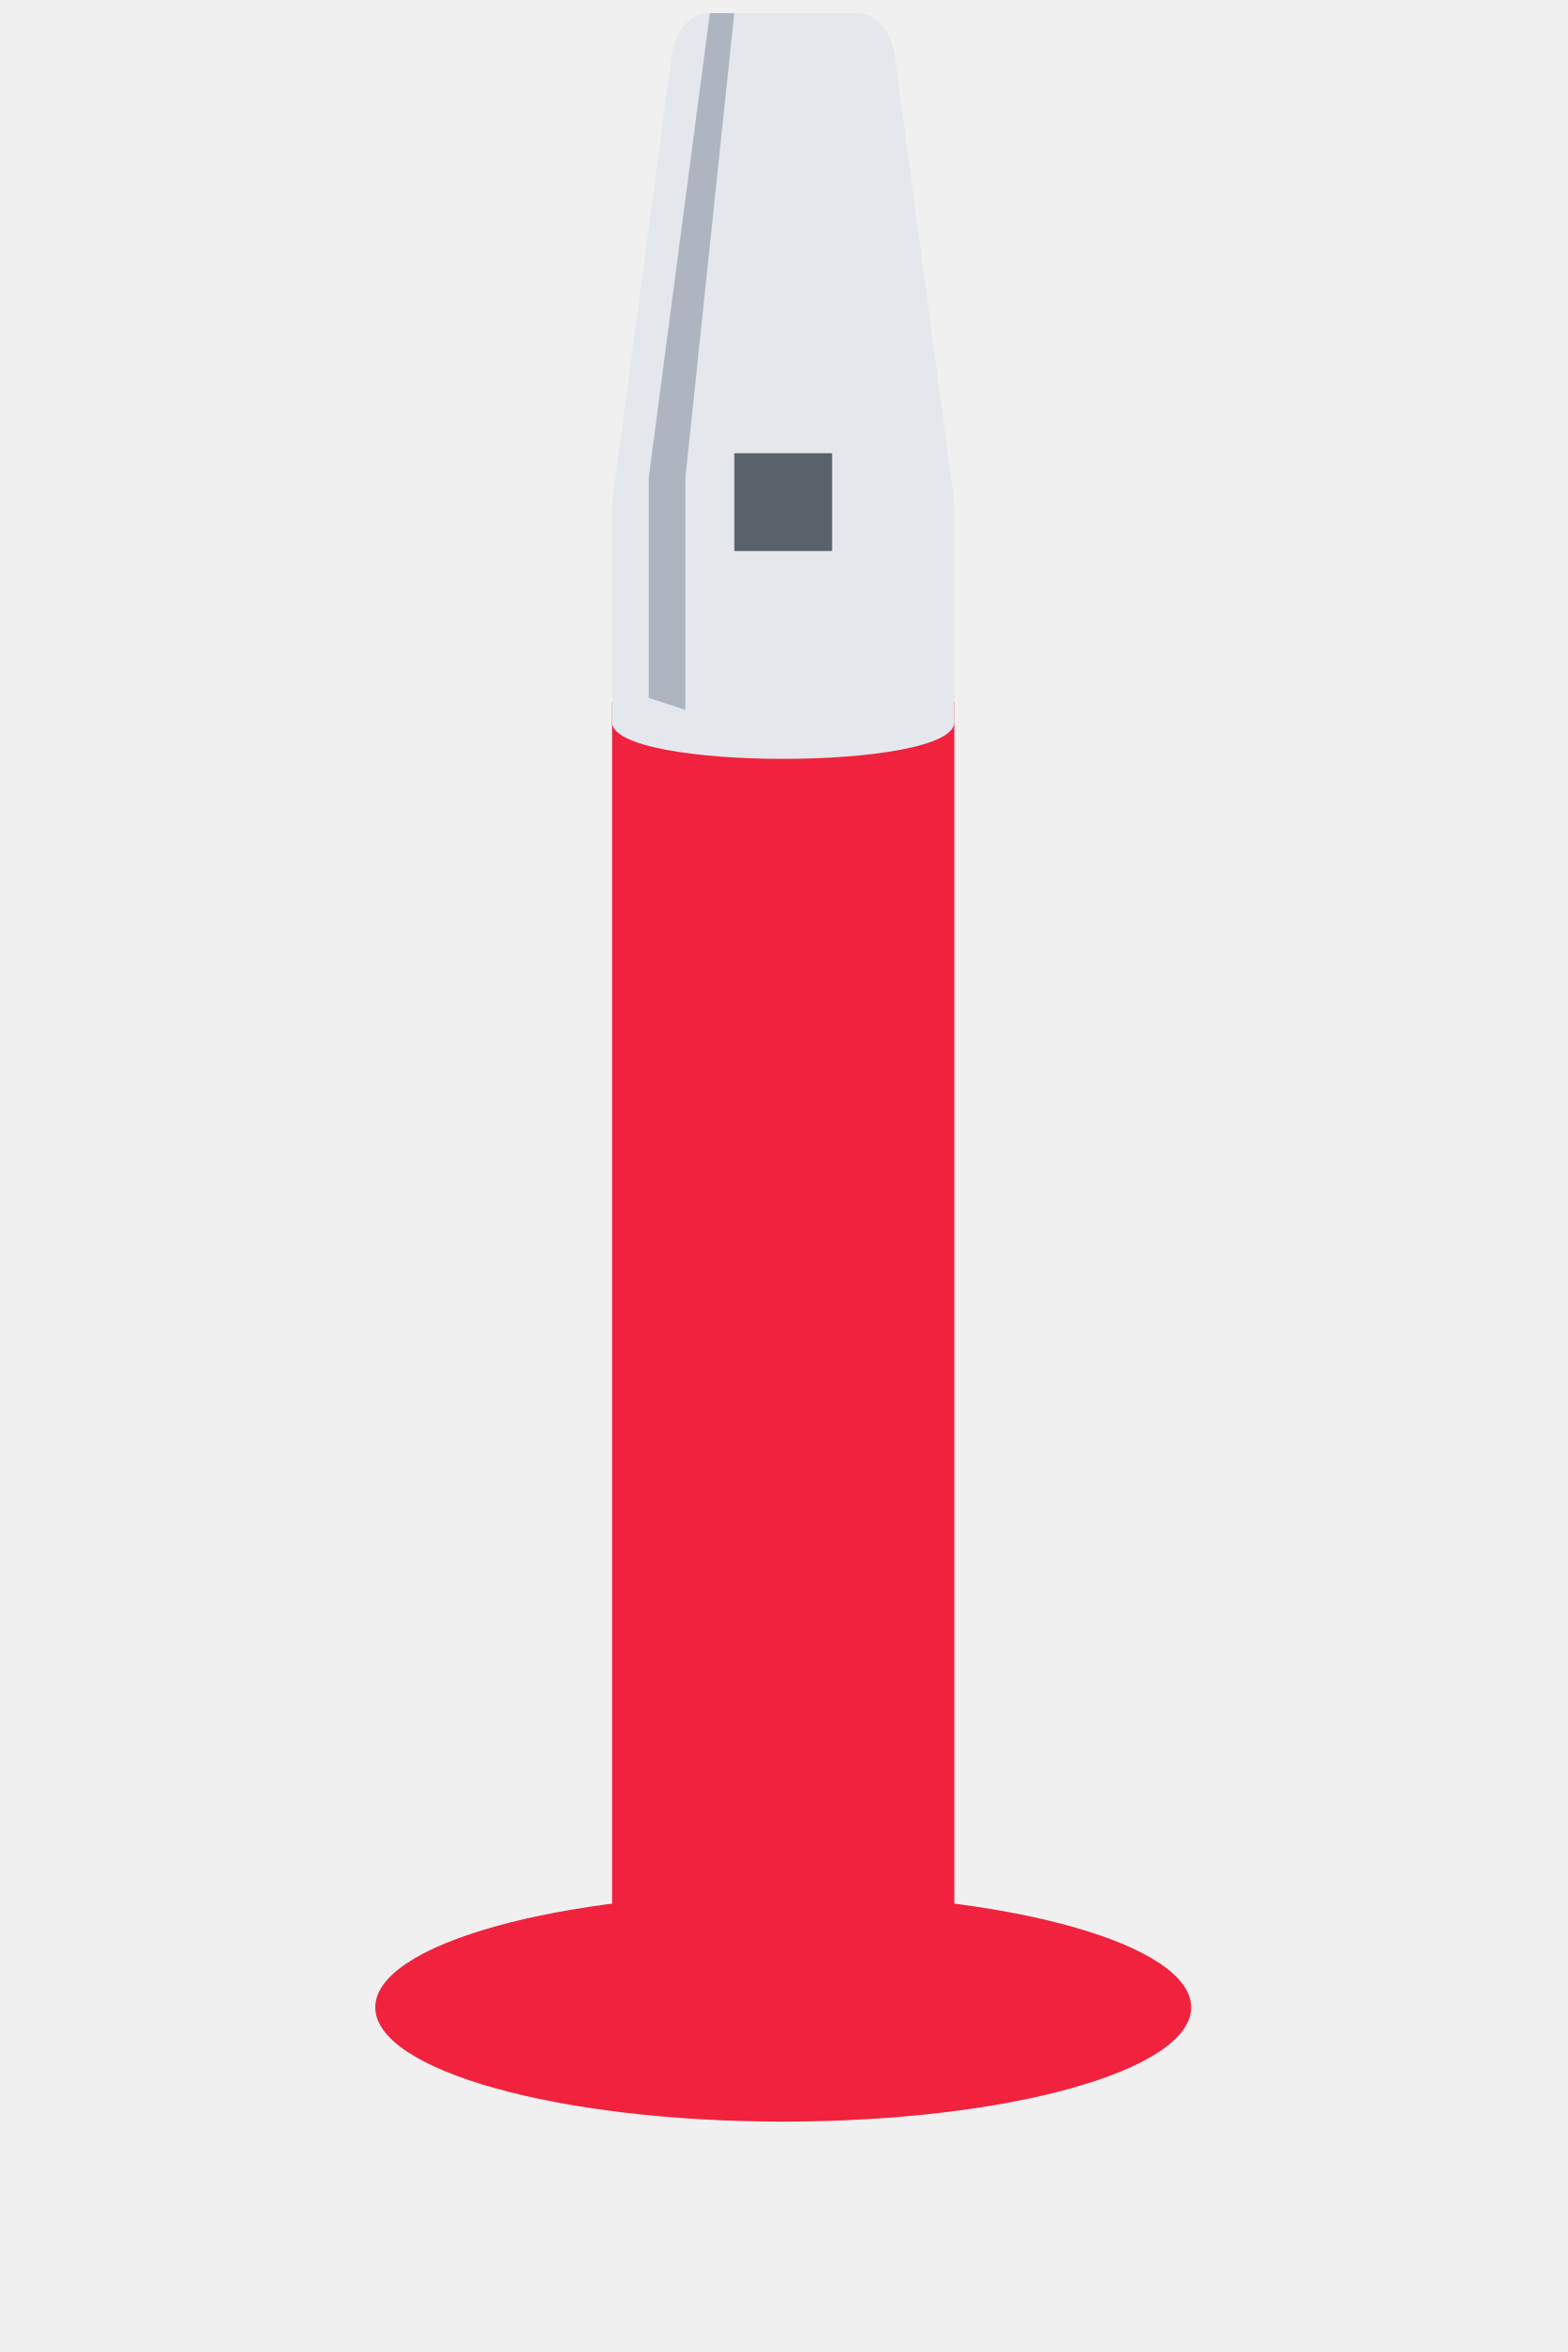
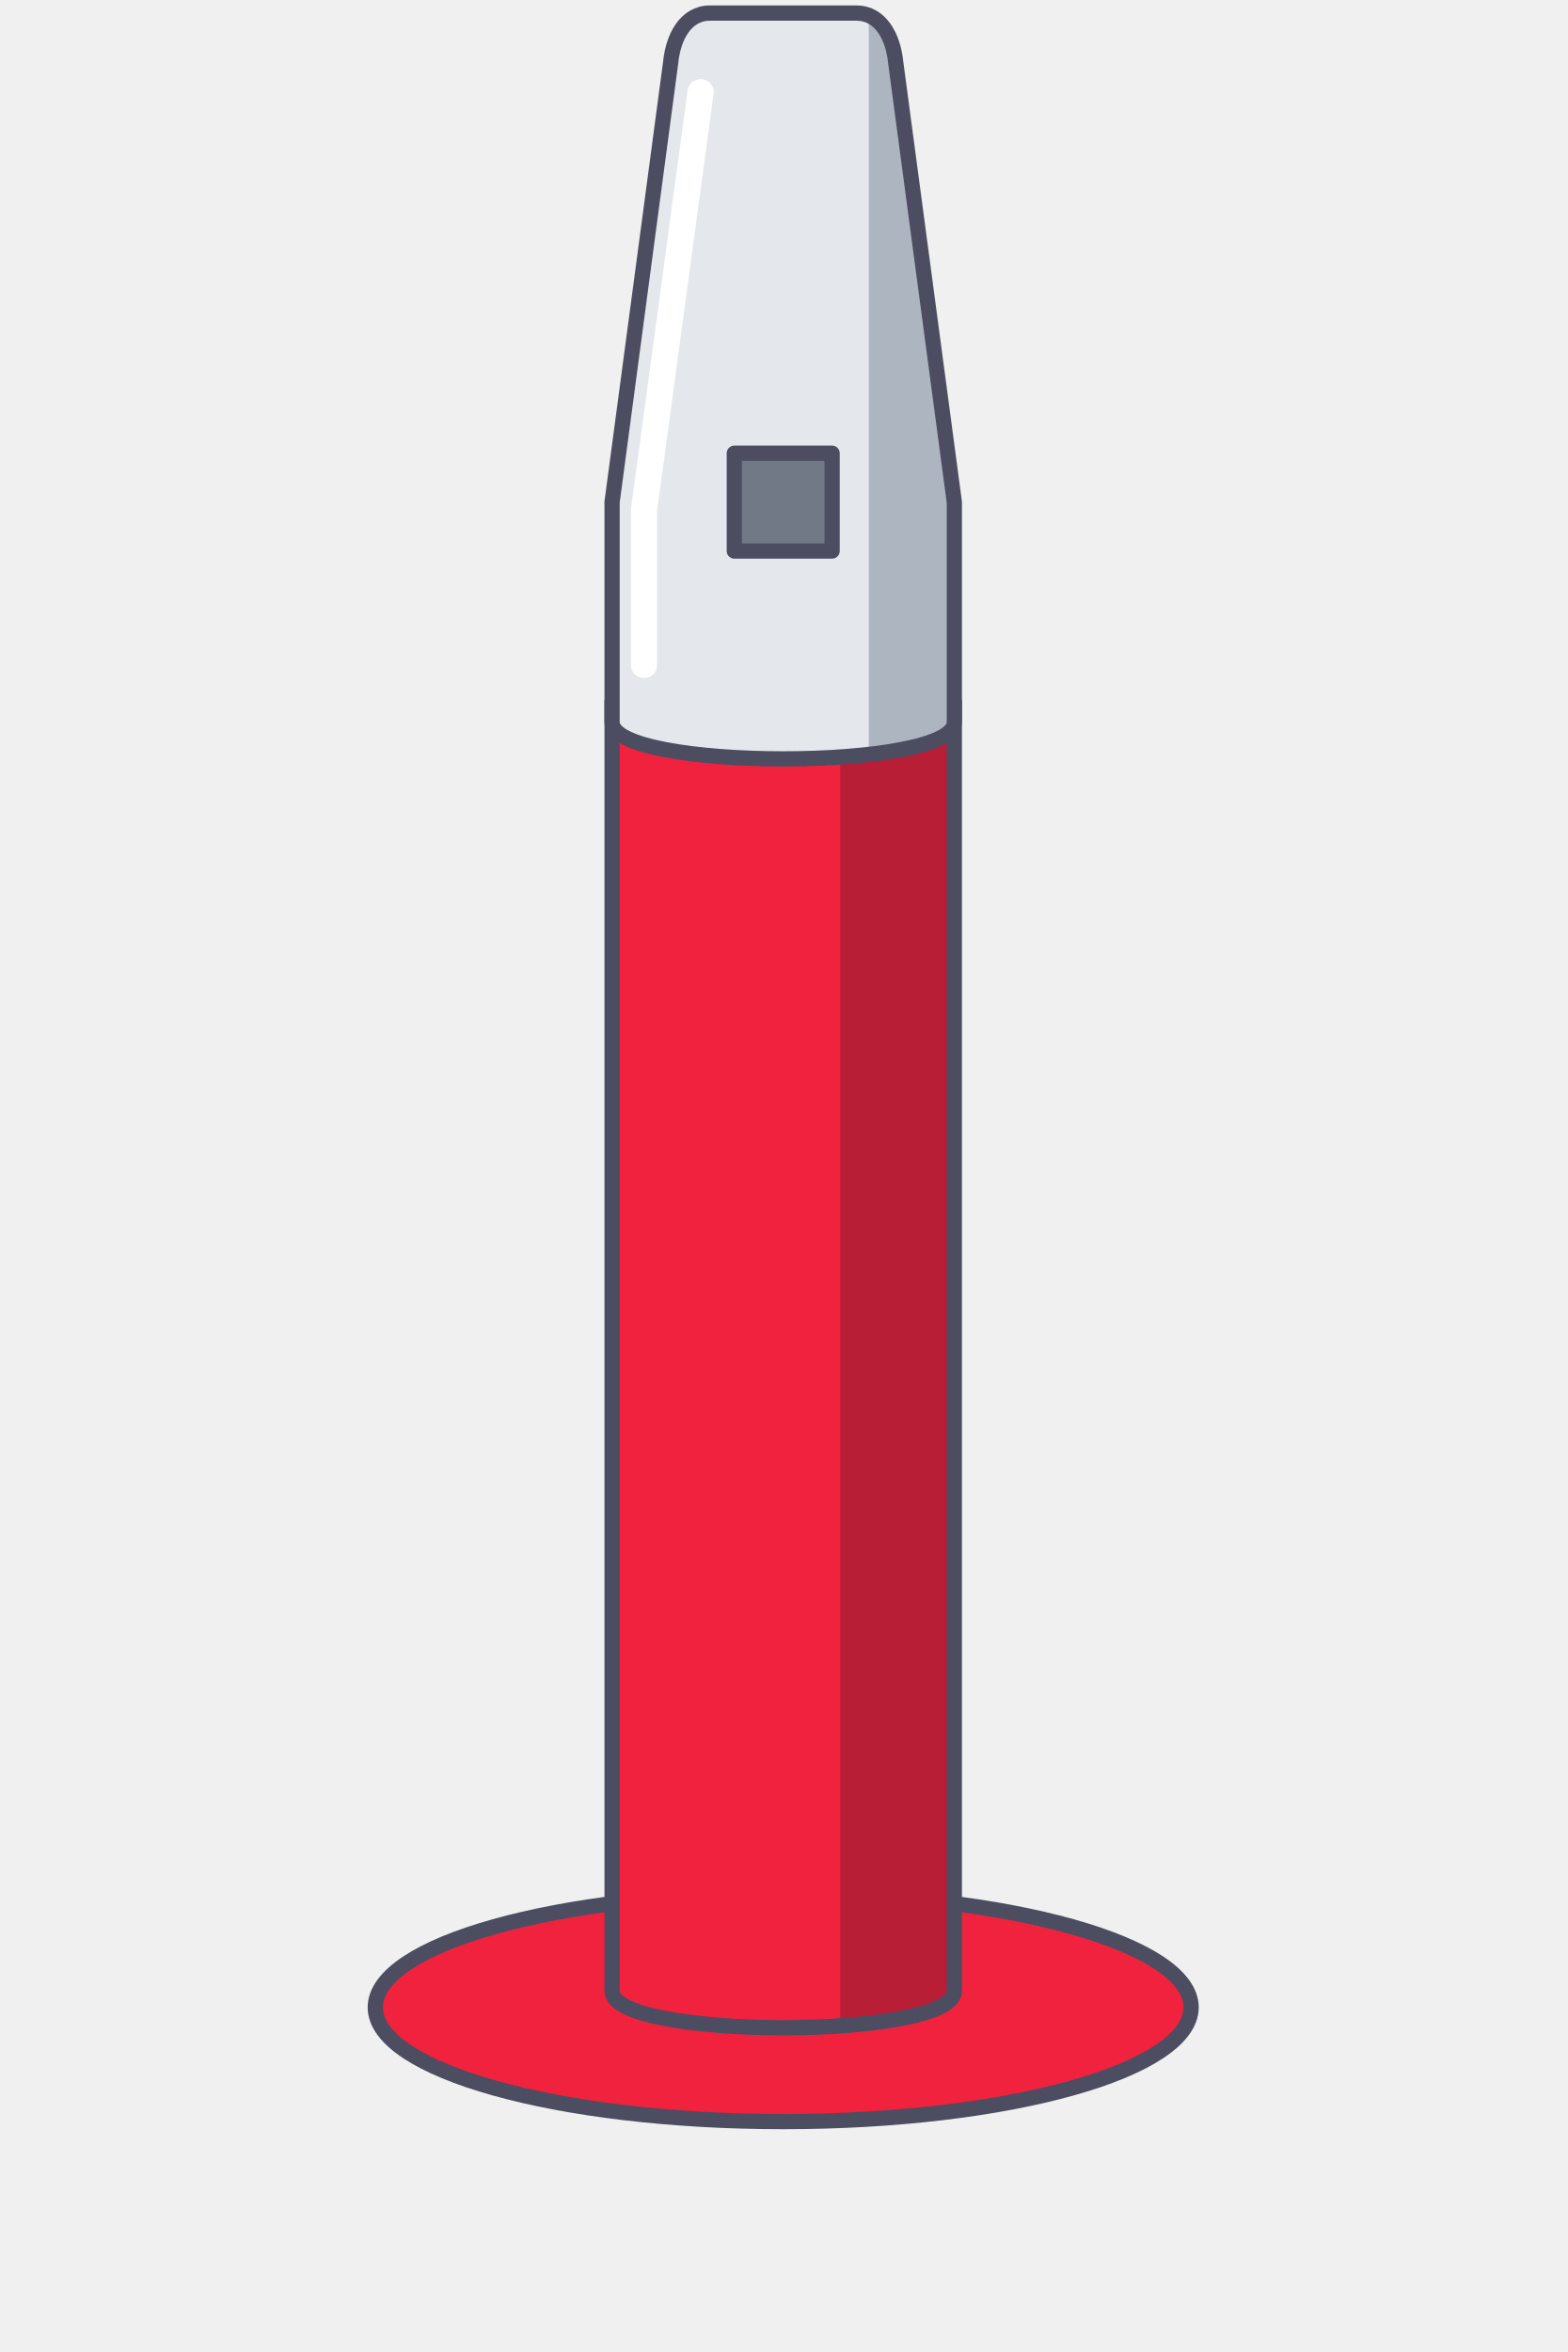
<svg xmlns="http://www.w3.org/2000/svg" width="72" height="108" viewBox="0 0 72 108" fill="none">
-   <path d="M35.97 97.42C46.317 97.42 54.705 95.071 54.705 92.174C54.705 89.277 46.317 86.928 35.97 86.928C25.624 86.928 17.236 89.277 17.236 92.174C17.236 95.071 25.624 97.42 35.97 97.42Z" fill="#F0223E" />
-   <path d="M28.111 32.224H43.83V91.425C43.83 93.673 28.111 93.673 28.111 91.425V32.224Z" fill="#F0223E" />
-   <path d="M32.602 0.601H39.339C40.462 0.601 41.023 1.724 41.135 2.846L43.83 23.057V33.162C43.83 35.408 28.111 35.408 28.111 33.162V23.057L30.805 2.846C30.918 1.724 31.479 0.601 32.602 0.601Z" fill="#E4E8EC" />
-   <path d="M32.602 0.601H33.725L31.479 21.934V32.601L29.795 32.039V21.934L32.602 0.601Z" fill="#ADB6C0" />
-   <path d="M33.725 20.811H38.216V25.302H33.725V20.811Z" fill="#59616A" />
+   <defs>
+     <clipPath id="whistle-5-clip-tube">
+       <path d="M28.111 32.224H43.83V91.425C43.83 93.673 28.111 93.673 28.111 91.425V32.224Z" />
+     </clipPath>
+     <clipPath id="whistle-5-clip-mouthpiece">
+       <path d="M32.602 0.601H39.339C40.462 0.601 41.023 1.724 41.135 2.846L43.83 23.057V33.162C43.83 35.408 28.111 35.408 28.111 33.162V23.057L30.805 2.846C30.918 1.724 31.479 0.601 32.602 0.601Z" />
+     </clipPath>
+   </defs>
+   <g data-part="base">
+     <g data-layer="fill">
+       <path d="M35.97 97.42C46.317 97.42 54.705 95.071 54.705 92.174C54.705 89.277 46.317 86.928 35.97 86.928C25.624 86.928 17.236 89.277 17.236 92.174C17.236 95.071 25.624 97.42 35.97 97.42Z" fill="#F0223E" />
+     </g>
+     <g data-layer="line" stroke="#4C4D61" stroke-width="0.7" stroke-linejoin="round" stroke-linecap="round">
+       <path d="M35.97 97.42C46.317 97.42 54.705 95.071 54.705 92.174C54.705 89.277 46.317 86.928 35.97 86.928C25.624 86.928 17.236 89.277 17.236 92.174C17.236 95.071 25.624 97.42 35.97 97.42Z" />
+     </g>
+   </g>
+   <g data-part="tube">
+     <g data-layer="fill">
+       <path d="M28.111 32.224H43.83V91.425C43.83 93.673 28.111 93.673 28.111 91.425V32.224Z" fill="#F0223E" />
+     </g>
+     <g data-layer="shade">
+       <rect clip-path="url(#whistle-5-clip-tube)" x="38.59" y="31" width="7" height="66" fill="#B81E35" />
+     </g>
+     <g data-layer="line" stroke="#4C4D61" stroke-width="0.7" stroke-linejoin="round" stroke-linecap="round">
+       <path d="M28.111 32.224H43.83V91.425C43.83 93.673 28.111 93.673 28.111 91.425V32.224Z" />
+     </g>
+   </g>
+   <g data-part="mouthpiece">
+     <g data-layer="fill">
+       <path d="M32.602 0.601H39.339C40.462 0.601 41.023 1.724 41.135 2.846L43.83 23.057V33.162C43.83 35.408 28.111 35.408 28.111 33.162V23.057L30.805 2.846C30.918 1.724 31.479 0.601 32.602 0.601Z" fill="#E4E8EC" />
+     </g>
+     <g data-layer="shade">
+       <rect clip-path="url(#whistle-5-clip-mouthpiece)" x="39.9" y="0" width="5" height="36" fill="#ADB6C0" />
+     </g>
+     <g data-layer="highlight">
+       <path clip-path="url(#whistle-5-clip-mouthpiece)" d="M32.176 4.236L29.576 23.436V30.536" stroke="#FFFFFF" stroke-width="1.2" stroke-linejoin="round" stroke-linecap="round" />
+     </g>
+     <g data-layer="line" stroke="#4C4D61" stroke-width="0.7" stroke-linejoin="round" stroke-linecap="round">
+       <path d="M32.602 0.601H39.339C40.462 0.601 41.023 1.724 41.135 2.846L43.83 23.057V33.162C43.83 35.408 28.111 35.408 28.111 33.162V23.057L30.805 2.846C30.918 1.724 31.479 0.601 32.602 0.601Z" />
+     </g>
+   </g>
+   <g data-part="window">
+     <g data-layer="fill">
+       <path d="M33.725 20.811H38.216V25.302H33.725V20.811Z" fill="#707985" />
+     </g>
+     <g data-layer="line" stroke="#4C4D61" stroke-width="0.7" stroke-linejoin="round" stroke-linecap="round">
+       <path d="M33.725 20.811H38.216V25.302H33.725V20.811Z" />
+     </g>
+   </g>
</svg>
